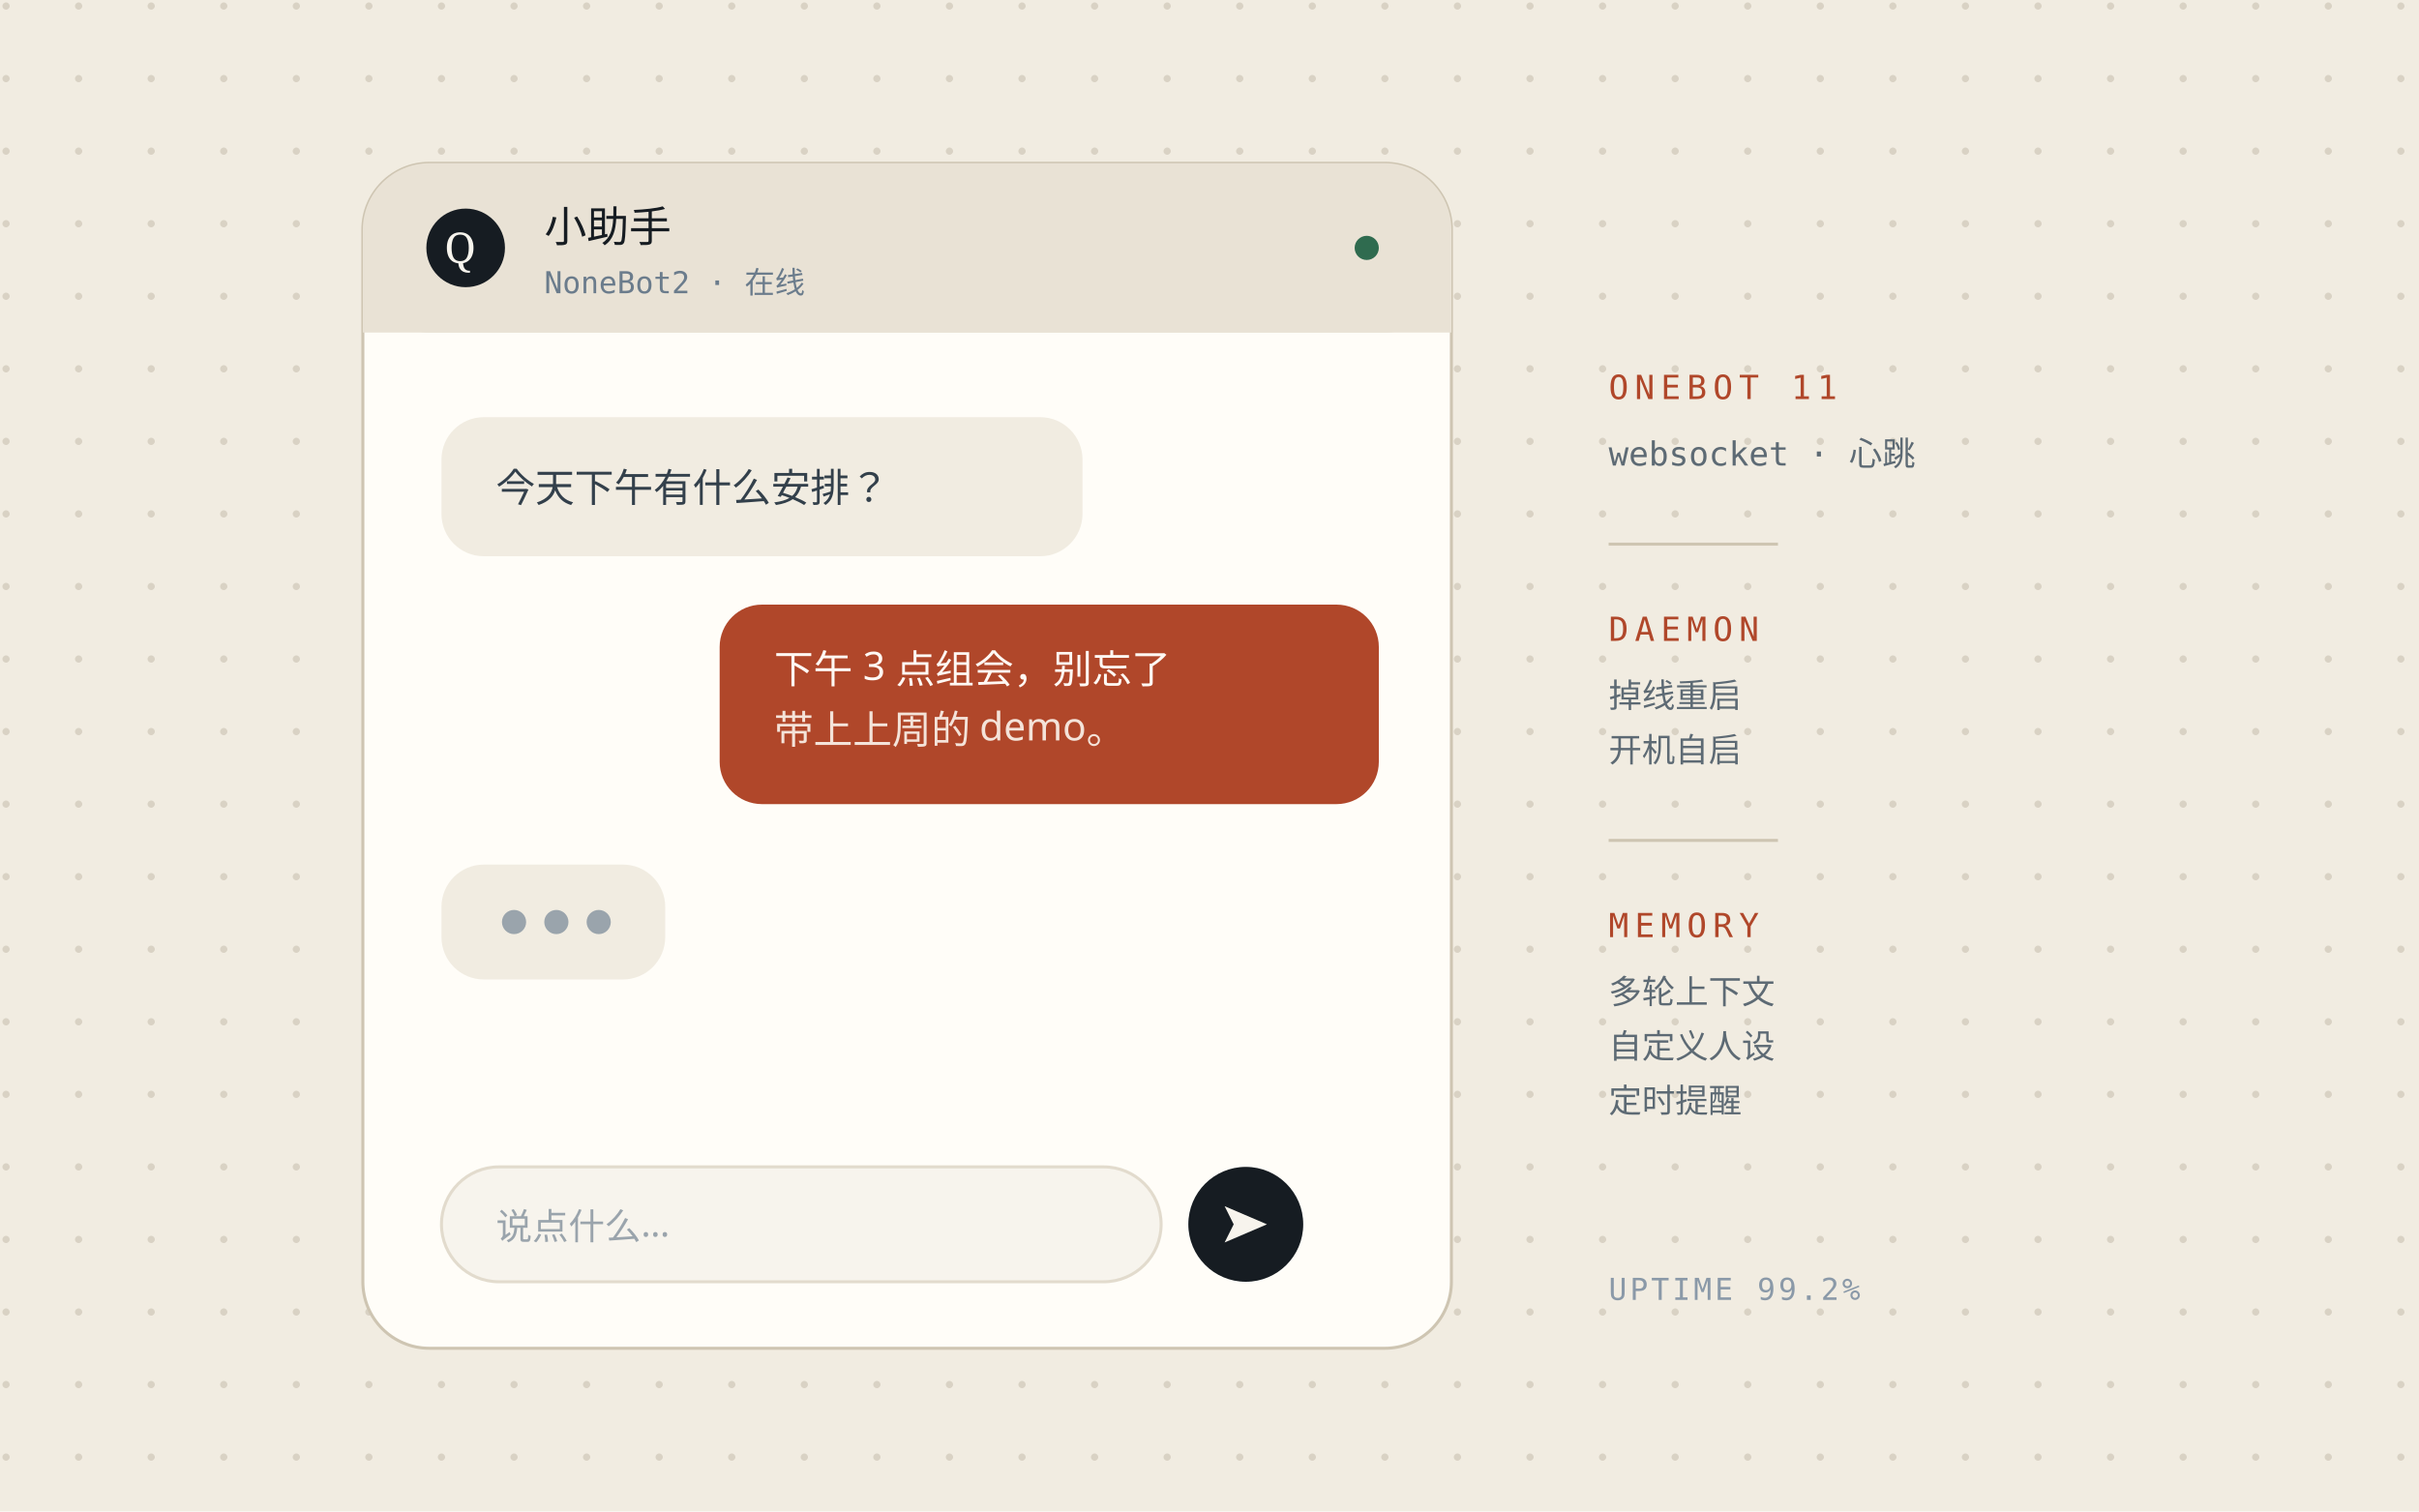
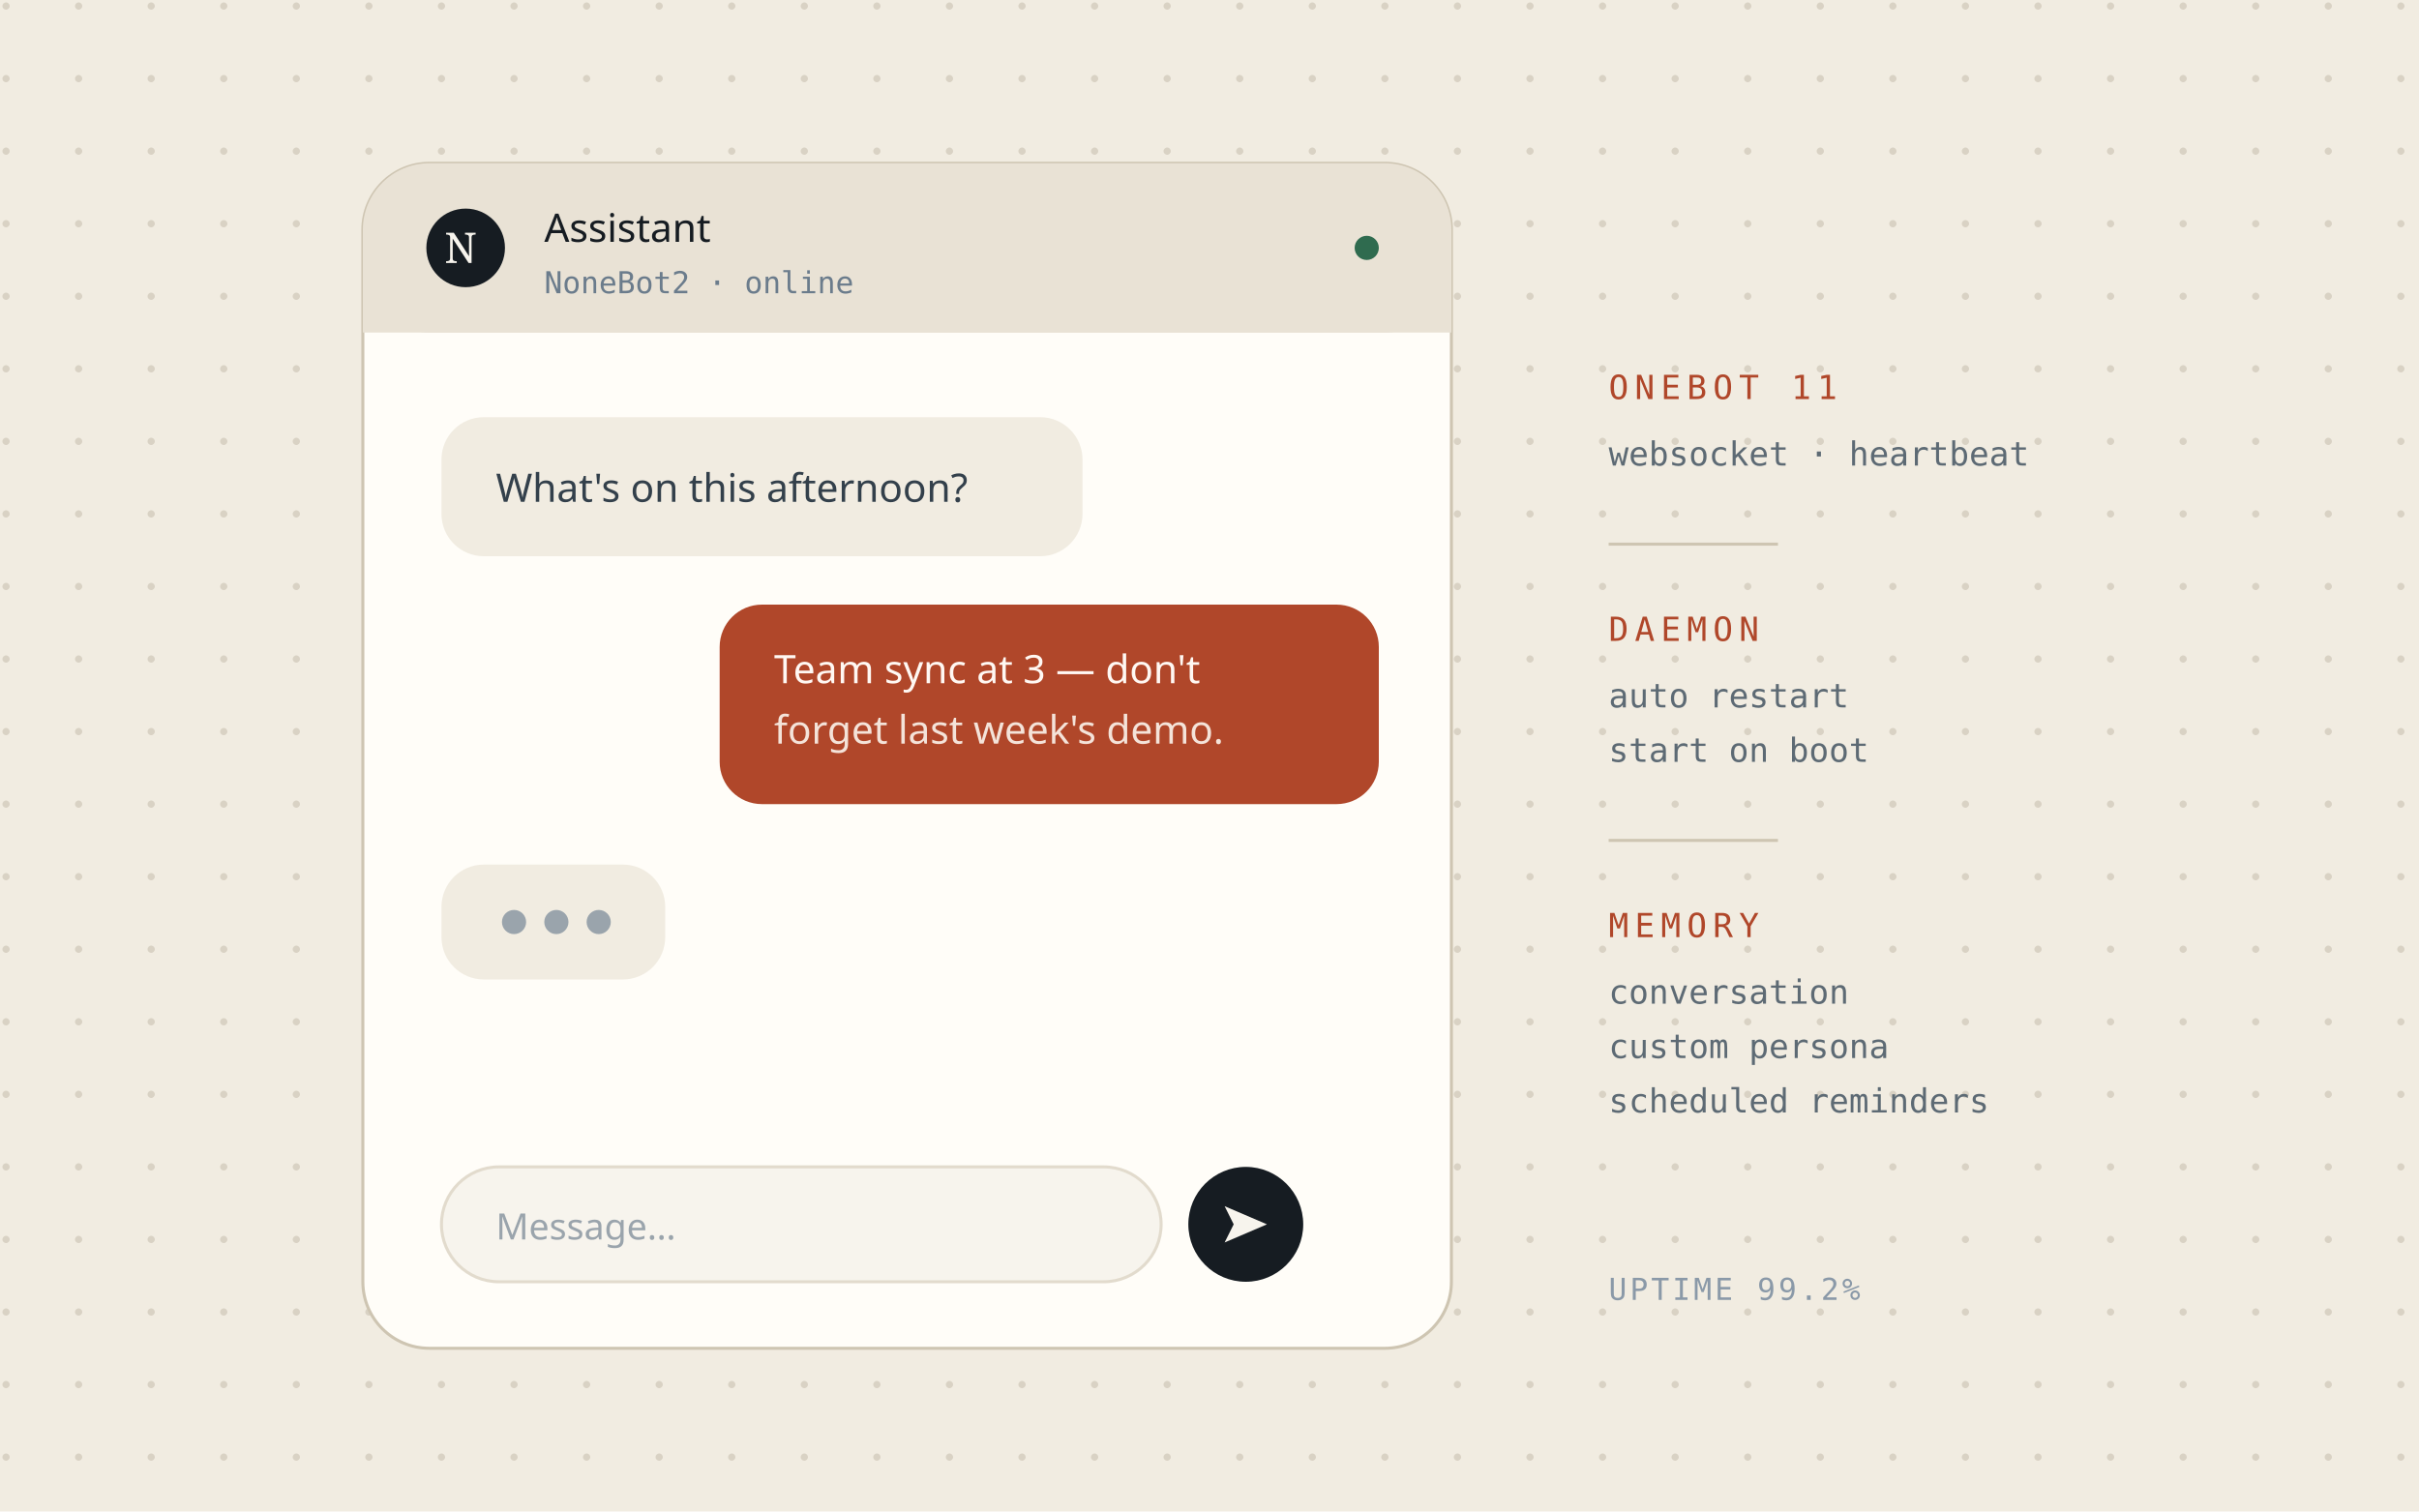
<svg xmlns="http://www.w3.org/2000/svg" viewBox="0 0 800 500" role="img" aria-labelledby="t">
  <defs>
    <pattern id="dots" width="24" height="24" patternUnits="userSpaceOnUse">
      <circle cx="2" cy="2" r="1.2" fill="#d9d2c4" />
    </pattern>
  </defs>
  <rect width="800" height="500" fill="#f1ece1" />
  <rect width="800" height="500" fill="url(#dots)" />
  <g>
    <rect x="120" y="54" width="360" height="392" rx="22" fill="#fffdf8" stroke="#cec5b2" />
    <rect x="120" y="54" width="360" height="56" rx="22" fill="#e9e2d5" />
    <rect x="120" y="88" width="360" height="22" fill="#e9e2d5" />
    <circle cx="154" cy="82" r="13" fill="#161c22" />
-     <text x="147" y="87" fill="#f7f4ed" font-family="Georgia, serif" font-size="14">Q</text>
-     <text x="180" y="80" fill="#161c22" font-family="'Microsoft YaHei', sans-serif" font-size="14">小助手</text>
-     <text x="180" y="97" fill="#6b7c8c" font-family="Consolas, monospace" font-size="10">NoneBot2 · 在线</text>
+     <text x="147" y="87" fill="#f7f4ed" font-family="Georgia, serif" font-size="14">N</text>
+     <text x="180" y="80" fill="#161c22" font-family="'Segoe UI', sans-serif" font-size="13">Assistant</text>
+     <text x="180" y="97" fill="#6b7c8c" font-family="Consolas, monospace" font-size="10">NoneBot2 · online</text>
    <circle cx="452" cy="82" r="4" fill="#2f6b4f" />
    <g>
      <rect x="146" y="138" width="212" height="46" rx="14" fill="#f1ece1" />
-       <text x="164" y="166" fill="#33404b" font-family="'Microsoft YaHei', sans-serif" font-size="13">今天下午有什么安排？</text>
+       <text x="164" y="166" fill="#33404b" font-family="'Segoe UI', sans-serif" font-size="13">What's on this afternoon?</text>
    </g>
    <g>
      <rect x="238" y="200" width="218" height="66" rx="14" fill="#b0472a" />
-       <text x="256" y="226" fill="#fff8f3" font-family="'Microsoft YaHei', sans-serif" font-size="13">下午 3 点组会，别忘了</text>
-       <text x="256" y="246" fill="#f4e3d9" font-family="'Microsoft YaHei', sans-serif" font-size="13">带上上周的 demo。</text>
+       <text x="256" y="226" fill="#fff8f3" font-family="'Segoe UI', sans-serif" font-size="13">Team sync at 3 — don't</text>
+       <text x="256" y="246" fill="#f4e3d9" font-family="'Segoe UI', sans-serif" font-size="13">forget last week's demo.</text>
    </g>
    <g>
      <rect x="146" y="286" width="74" height="38" rx="14" fill="#f1ece1" />
      <circle cx="170" cy="305" r="4" fill="#9aa4ac" />
      <circle cx="184" cy="305" r="4" fill="#9aa4ac" />
      <circle cx="198" cy="305" r="4" fill="#9aa4ac" />
    </g>
    <rect x="146" y="386" width="238" height="38" rx="19" fill="#f7f4ed" stroke="#e2dbcd" />
-     <text x="164" y="410" fill="#9aa4ac" font-family="'Microsoft YaHei', sans-serif" font-size="12">说点什么…</text>
+     <text x="164" y="410" fill="#9aa4ac" font-family="'Segoe UI', sans-serif" font-size="12">Message…</text>
    <circle cx="412" cy="405" r="19" fill="#161c22" />
    <path d="M405 411l14-6-14-6 3 6-3 6Z" fill="#f7f4ed" />
  </g>
  <g font-family="Consolas, monospace">
    <text x="532" y="132" fill="#b0472a" font-size="11" letter-spacing="2">ONEBOT 11</text>
-     <text x="532" y="154" fill="#5d6a74" font-size="11">websocket · 心跳</text>
+     <text x="532" y="154" fill="#5d6a74" font-size="11">websocket · heartbeat</text>
    <path d="M532 180h56" stroke="#cec5b2" stroke-width="1" />
    <text x="532" y="212" fill="#b0472a" font-size="11" letter-spacing="2">DAEMON</text>
-     <text x="532" y="234" fill="#5d6a74" font-size="11">掉线重启</text>
-     <text x="532" y="252" fill="#5d6a74" font-size="11">开机自启</text>
+     <text x="532" y="234" fill="#5d6a74" font-size="11">auto restart</text>
+     <text x="532" y="252" fill="#5d6a74" font-size="11">start on boot</text>
    <path d="M532 278h56" stroke="#cec5b2" stroke-width="1" />
    <text x="532" y="310" fill="#b0472a" font-size="11" letter-spacing="2">MEMORY</text>
-     <text x="532" y="332" fill="#5d6a74" font-size="11">多轮上下文</text>
-     <text x="532" y="350" fill="#5d6a74" font-size="11">自定义人设</text>
-     <text x="532" y="368" fill="#5d6a74" font-size="11">定时提醒</text>
+     <text x="532" y="332" fill="#5d6a74" font-size="11">conversation</text>
+     <text x="532" y="350" fill="#5d6a74" font-size="11">custom persona</text>
+     <text x="532" y="368" fill="#5d6a74" font-size="11">scheduled reminders</text>
  </g>
  <g fill="#8a99a8" font-family="Consolas, monospace" font-size="10" letter-spacing="1">
    <text x="532" y="430">UPTIME 99.2%</text>
  </g>
</svg>
